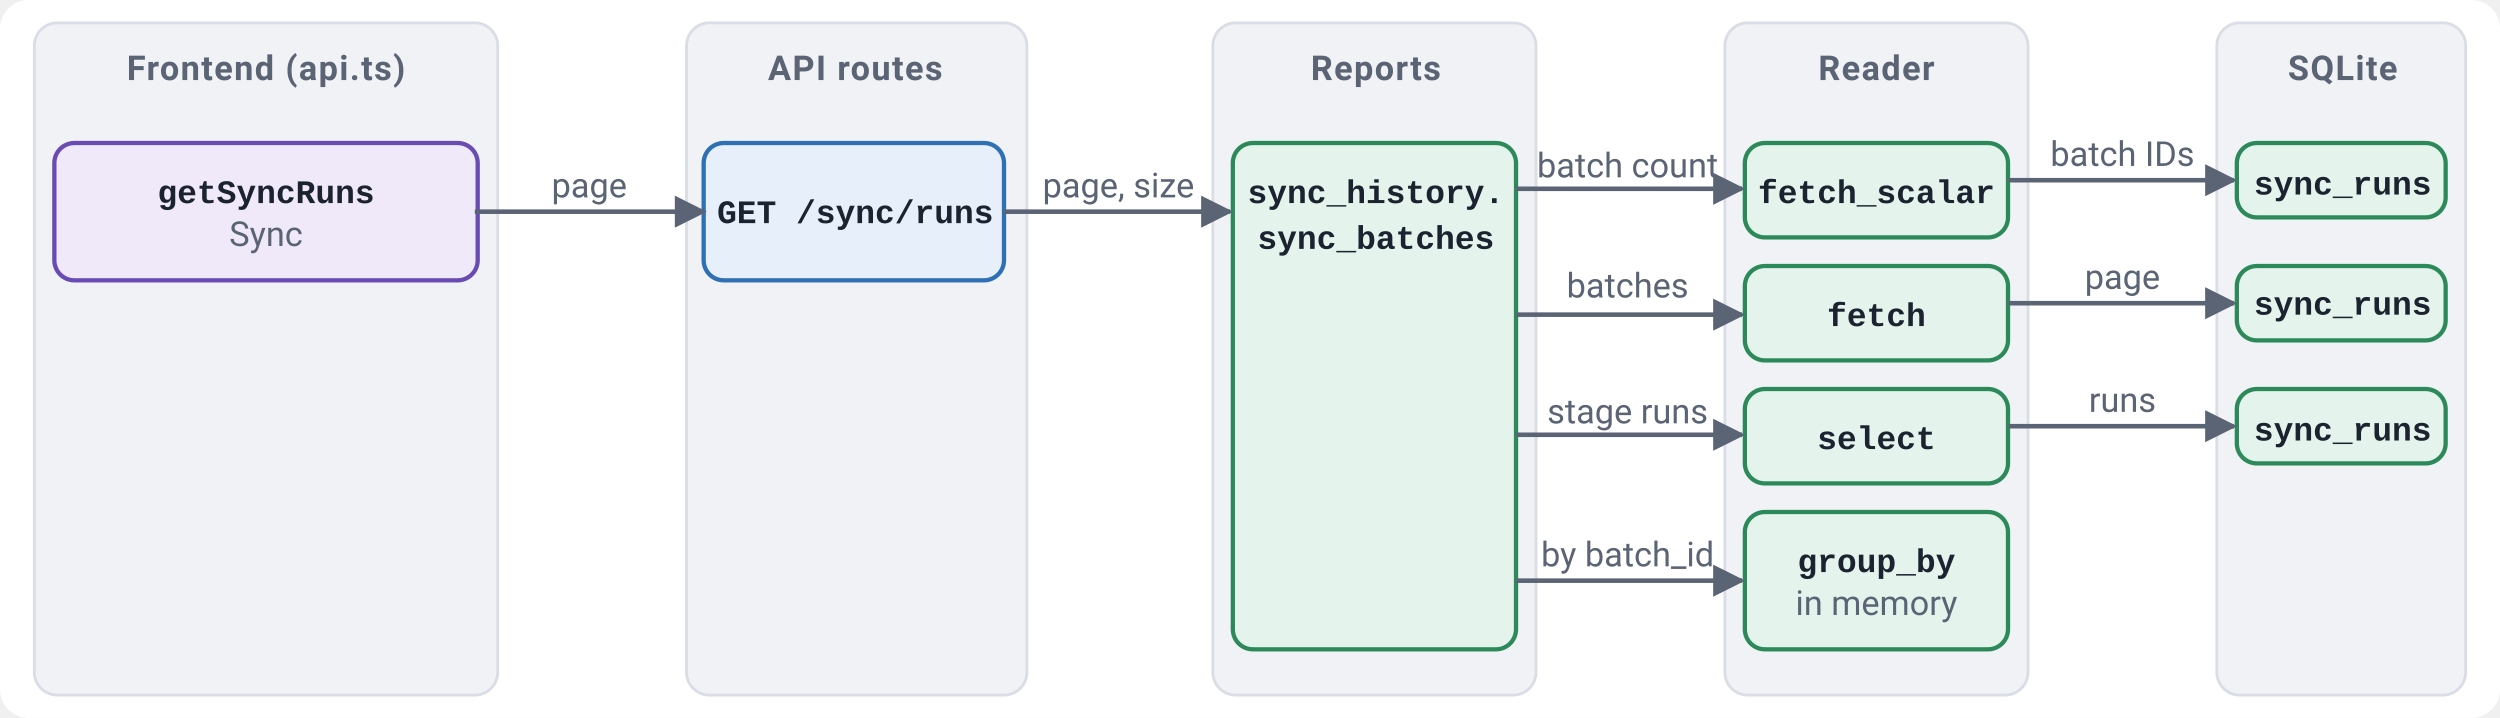
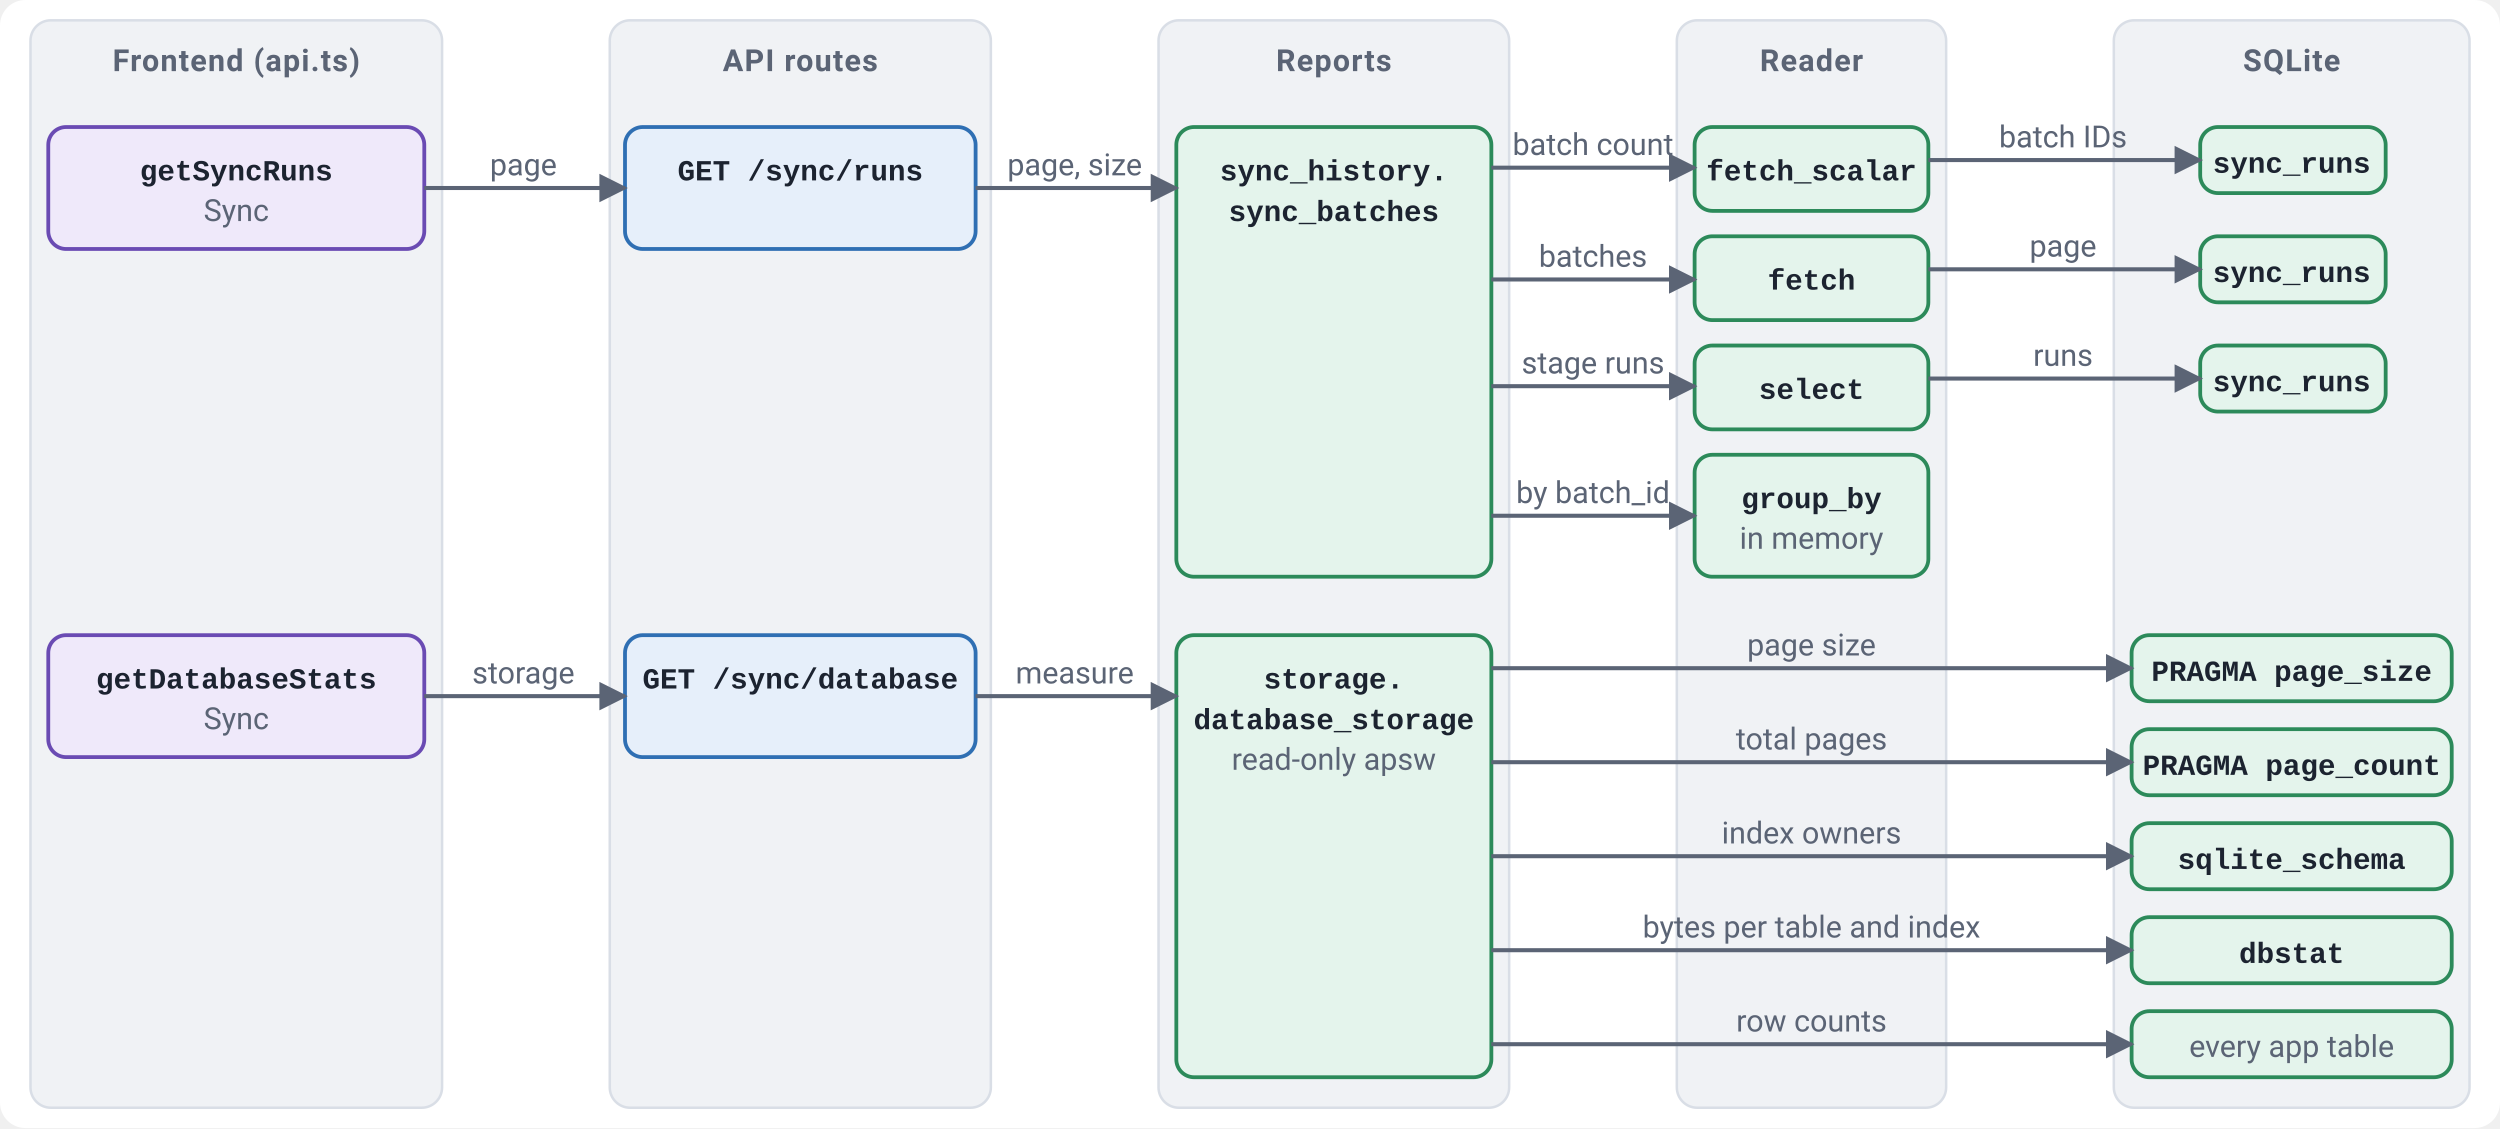
- <svg xmlns="http://www.w3.org/2000/svg" width="874" height="251" viewBox="0 0 874 251" role="img" aria-label="Sync history: routes/synchronization.py">
+ <svg xmlns="http://www.w3.org/2000/svg" width="984" height="444" viewBox="0 0 984 444" role="img" aria-label="Sync history and database storage: routes/synchronization.py">
  <style>
  .bg { fill: #ffffff; }
  text { font-family: system-ui, -apple-system, "Segoe UI", Roboto, Arial, sans-serif; font-size: 14px; fill: #1c2330; }
  .code, .code-line { font-family: ui-monospace, SFMono-Regular, Menlo, Consolas, "Liberation Mono", monospace; font-size: 11.5px; }
  .code { font-weight: 600; }
  .sub { font-size: 12px; fill: #5b6475; }
  .lane rect { fill: #f0f2f5; stroke: #d9dee6; stroke-width: 1; }
  .lane text { font-size: 12px; font-weight: 700; letter-spacing: 0.04em; fill: #5b6475; }
  .node rect { stroke-width: 1.5; }
  .fe rect { fill: #efe9fa; stroke: #6a4bb3; }
  .route rect { fill: #e6effa; stroke: #2f6fb3; }
  .db rect { fill: #e4f4ec; stroke: #2c8a5a; }
  .sync rect { fill: #f8eedd; stroke: #8a5a14; }
  .yt rect { fill: #fbe6e4; stroke: #b3261e; }
  .edge { fill: none; stroke: #5b6475; stroke-width: 1.6; }
  .edge.dashed { stroke-dasharray: 6 5; }
  .edge-label { font-size: 12px; fill: #5b6475; }
  .arrowhead { fill: #5b6475; }
  @media (prefers-color-scheme: dark) {
    .bg { fill: #1a1f27; }
    text { fill: #e6e9ef; }
    .sub, .edge-label, .lane text { fill: #9aa3b2; }
    .lane rect { fill: #222833; stroke: #2f3744; }
    .fe rect { fill: #2a2340; stroke: #b9a2f5; }
    .route rect { fill: #1b2a3d; stroke: #7db3ef; }
    .db rect { fill: #183126; stroke: #6fd3a0; }
    .sync rect { fill: #342816; stroke: #e7b56a; }
    .yt rect { fill: #3a1d1b; stroke: #ff8a80; }
    .edge { stroke: #9aa3b2; }
    .arrowhead { fill: #9aa3b2; }
  }
</style>
-   <rect class="bg" width="874" height="251" rx="10" />
+   <rect class="bg" width="984" height="444" rx="10" />
  <defs>
    <marker id="arrow" viewBox="0 0 10 10" refX="9" refY="5" markerWidth="7" markerHeight="7" orient="auto-start-reverse">
      <path class="arrowhead" d="M0,0 L10,5 L0,10 z" />
    </marker>
  </defs>
  <g class="lane">
-     <rect x="12" y="8" width="162" height="235" rx="8" />
+     <rect x="12" y="8" width="162" height="428" rx="8" />
    <text x="93" y="28" text-anchor="middle">Frontend (api.ts)</text>
  </g>
  <g class="lane">
-     <rect x="240" y="8" width="119" height="235" rx="8" />
-     <text x="299" y="28" text-anchor="middle">API routes</text>
+     <rect x="240" y="8" width="150" height="428" rx="8" />
+     <text x="315" y="28" text-anchor="middle">API routes</text>
  </g>
  <g class="lane">
-     <rect x="424" y="8" width="113" height="235" rx="8" />
-     <text x="481" y="28" text-anchor="middle">Reports</text>
+     <rect x="456" y="8" width="138" height="428" rx="8" />
+     <text x="525" y="28" text-anchor="middle">Reports</text>
  </g>
  <g class="lane">
-     <rect x="603" y="8" width="106" height="235" rx="8" />
-     <text x="656" y="28" text-anchor="middle">Reader</text>
+     <rect x="660" y="8" width="106" height="428" rx="8" />
+     <text x="713" y="28" text-anchor="middle">Reader</text>
  </g>
  <g class="lane">
-     <rect x="775" y="8" width="87" height="235" rx="8" />
-     <text x="819" y="28" text-anchor="middle">SQLite</text>
-   </g>
-   <g class="node route">
-     <rect x="246" y="50" width="105" height="48" rx="7" />
-     <text class="code" x="299" y="78" text-anchor="middle">GET /sync/runs</text>
+     <rect x="832" y="8" width="140" height="428" rx="8" />
+     <text x="902" y="28" text-anchor="middle">SQLite</text>
  </g>
  <g class="node fe">
    <rect x="19" y="50" width="148" height="48" rx="7" />
    <text class="code" x="93" y="71" text-anchor="middle">getSyncRuns</text>
-     <text class="sub" x="93" y="86" text-anchor="middle">Sync</text>
+     <text class="sub" x="93" y="87" text-anchor="middle">Sync</text>
+   </g>
+   <g class="node route">
+     <rect x="246" y="50" width="138" height="48" rx="7" />
+     <text class="code" x="315" y="71" text-anchor="middle">GET /sync/runs</text>
  </g>
  <g class="node db">
-     <rect x="610" y="50" width="92" height="33" rx="7" />
-     <text class="code" x="656" y="71" text-anchor="middle">fetch_scalar</text>
+     <rect x="463" y="50" width="124" height="177" rx="7" />
+     <text class="code" x="525" y="71" text-anchor="middle">sync_history.</text>
+     <text class="code" x="525" y="87" text-anchor="middle">sync_batches</text>
  </g>
  <g class="node db">
-     <rect x="782" y="50" width="73" height="26" rx="7" />
-     <text class="code" x="819" y="68" text-anchor="middle">sync_runs</text>
+     <rect x="667" y="50" width="92" height="33" rx="7" />
+     <text class="code" x="713" y="71" text-anchor="middle">fetch_scalar</text>
  </g>
  <g class="node db">
-     <rect x="610" y="93" width="92" height="33" rx="7" />
-     <text class="code" x="656" y="114" text-anchor="middle">fetch</text>
+     <rect x="866" y="50" width="73" height="26" rx="7" />
+     <text class="code" x="902" y="68" text-anchor="middle">sync_runs</text>
  </g>
  <g class="node db">
-     <rect x="782" y="93" width="73" height="26" rx="7" />
-     <text class="code" x="819" y="110" text-anchor="middle">sync_runs</text>
+     <rect x="667" y="93" width="92" height="33" rx="7" />
+     <text class="code" x="713" y="114" text-anchor="middle">fetch</text>
  </g>
  <g class="node db">
-     <rect x="610" y="136" width="92" height="33" rx="7" />
-     <text class="code" x="656" y="157" text-anchor="middle">select</text>
+     <rect x="866" y="93" width="73" height="26" rx="7" />
+     <text class="code" x="902" y="111" text-anchor="middle">sync_runs</text>
  </g>
  <g class="node db">
-     <rect x="782" y="136" width="73" height="26" rx="7" />
-     <text class="code" x="819" y="154" text-anchor="middle">sync_runs</text>
+     <rect x="667" y="136" width="92" height="33" rx="7" />
+     <text class="code" x="713" y="157" text-anchor="middle">select</text>
  </g>
  <g class="node db">
-     <rect x="610" y="179" width="92" height="48" rx="7" />
-     <text class="code" x="656" y="200" text-anchor="middle">group_by</text>
-     <text class="sub" x="656" y="215" text-anchor="middle">in memory</text>
+     <rect x="866" y="136" width="73" height="26" rx="7" />
+     <text class="code" x="902" y="154" text-anchor="middle">sync_runs</text>
  </g>
  <g class="node db">
-     <rect x="431" y="50" width="99" height="177" rx="7" />
-     <text class="code" x="481" y="71" text-anchor="middle">sync_history.</text>
-     <text class="code" x="481" y="87" text-anchor="middle">sync_batches</text>
+     <rect x="667" y="179" width="92" height="48" rx="7" />
+     <text class="code" x="713" y="200" text-anchor="middle">group_by</text>
+     <text class="sub" x="713" y="216" text-anchor="middle">in memory</text>
  </g>
-   <path class="edge" d="M166,74 H246" marker-end="url(#arrow)" />
-   <path class="edge" d="M530,66 H609" marker-end="url(#arrow)" />
-   <path class="edge" d="M702,63 H781" marker-end="url(#arrow)" />
-   <path class="edge" d="M530,110 H609" marker-end="url(#arrow)" />
-   <path class="edge" d="M702,106 H781" marker-end="url(#arrow)" />
-   <path class="edge" d="M530,152 H609" marker-end="url(#arrow)" />
-   <path class="edge" d="M702,149 H781" marker-end="url(#arrow)" />
-   <path class="edge" d="M530,203 H609" marker-end="url(#arrow)" />
-   <path class="edge" d="M351,74 H430" marker-end="url(#arrow)" />
+   <g class="node fe">
+     <rect x="19" y="250" width="148" height="48" rx="7" />
+     <text class="code" x="93" y="271" text-anchor="middle">getDatabaseStats</text>
+     <text class="sub" x="93" y="287" text-anchor="middle">Sync</text>
+   </g>
+   <g class="node route">
+     <rect x="246" y="250" width="138" height="48" rx="7" />
+     <text class="code" x="315" y="271" text-anchor="middle">GET /sync/database</text>
+   </g>
+   <g class="node db">
+     <rect x="463" y="250" width="124" height="174" rx="7" />
+     <text class="code" x="525" y="271" text-anchor="middle">storage.</text>
+     <text class="code" x="525" y="287" text-anchor="middle">database_storage</text>
+     <text class="sub" x="525" y="303" text-anchor="middle">read-only apsw</text>
+   </g>
+   <g class="node db">
+     <rect x="839" y="250" width="126" height="26" rx="7" />
+     <text class="code" x="902" y="268" text-anchor="middle">PRAGMA page_size</text>
+   </g>
+   <g class="node db">
+     <rect x="839" y="287" width="126" height="26" rx="7" />
+     <text class="code" x="902" y="305" text-anchor="middle">PRAGMA page_count</text>
+   </g>
+   <g class="node db">
+     <rect x="839" y="324" width="126" height="26" rx="7" />
+     <text class="code" x="902" y="342" text-anchor="middle">sqlite_schema</text>
+   </g>
+   <g class="node db">
+     <rect x="839" y="361" width="126" height="26" rx="7" />
+     <text class="code" x="902" y="379" text-anchor="middle">dbstat</text>
+   </g>
+   <g class="node db">
+     <rect x="839" y="398" width="126" height="26" rx="7" />
+     <text class="sub" x="902" y="416" text-anchor="middle">every app table</text>
+   </g>
+   <path class="edge" d="M167,74 H246" marker-end="url(#arrow)" />
+   <path class="edge" d="M384,74 H463" marker-end="url(#arrow)" />
+   <path class="edge" d="M587,66 H667" marker-end="url(#arrow)" />
+   <path class="edge" d="M759,63 H866" marker-end="url(#arrow)" />
+   <path class="edge" d="M587,110 H667" marker-end="url(#arrow)" />
+   <path class="edge" d="M759,106 H866" marker-end="url(#arrow)" />
+   <path class="edge" d="M587,152 H667" marker-end="url(#arrow)" />
+   <path class="edge" d="M759,149 H866" marker-end="url(#arrow)" />
+   <path class="edge" d="M587,203 H667" marker-end="url(#arrow)" />
+   <path class="edge" d="M587,263 H839" marker-end="url(#arrow)" />
+   <path class="edge" d="M587,300 H839" marker-end="url(#arrow)" />
+   <path class="edge" d="M587,337 H839" marker-end="url(#arrow)" />
+   <path class="edge" d="M587,374 H839" marker-end="url(#arrow)" />
+   <path class="edge" d="M587,411 H839" marker-end="url(#arrow)" />
+   <path class="edge" d="M167,274 H246" marker-end="url(#arrow)" />
+   <path class="edge" d="M384,274 H463" marker-end="url(#arrow)" />
  <text class="edge-label" x="206" y="69" text-anchor="middle">page</text>
-   <text class="edge-label" x="569" y="62" text-anchor="middle">batch count</text>
-   <text class="edge-label" x="742" y="58" text-anchor="middle">batch IDs</text>
-   <text class="edge-label" x="569" y="104" text-anchor="middle">batches</text>
-   <text class="edge-label" x="742" y="101" text-anchor="middle">page</text>
-   <text class="edge-label" x="569" y="148" text-anchor="middle">stage runs</text>
-   <text class="edge-label" x="742" y="144" text-anchor="middle">runs</text>
-   <text class="edge-label" x="569" y="198" text-anchor="middle">by batch_id</text>
-   <text class="edge-label" x="391" y="69" text-anchor="middle">page, size</text>
+   <text class="edge-label" x="423" y="69" text-anchor="middle">page, size</text>
+   <text class="edge-label" x="627" y="61" text-anchor="middle">batch count</text>
+   <text class="edge-label" x="812" y="58" text-anchor="middle">batch IDs</text>
+   <text class="edge-label" x="627" y="105" text-anchor="middle">batches</text>
+   <text class="edge-label" x="812" y="101" text-anchor="middle">page</text>
+   <text class="edge-label" x="627" y="147" text-anchor="middle">stage runs</text>
+   <text class="edge-label" x="812" y="144" text-anchor="middle">runs</text>
+   <text class="edge-label" x="627" y="198" text-anchor="middle">by batch_id</text>
+   <text class="edge-label" x="713" y="258" text-anchor="middle">page size</text>
+   <text class="edge-label" x="713" y="295" text-anchor="middle">total pages</text>
+   <text class="edge-label" x="713" y="332" text-anchor="middle">index owners</text>
+   <text class="edge-label" x="713" y="369" text-anchor="middle">bytes per table and index</text>
+   <text class="edge-label" x="713" y="406" text-anchor="middle">row counts</text>
+   <text class="edge-label" x="206" y="269" text-anchor="middle">storage</text>
+   <text class="edge-label" x="423" y="269" text-anchor="middle">measure</text>
</svg>
